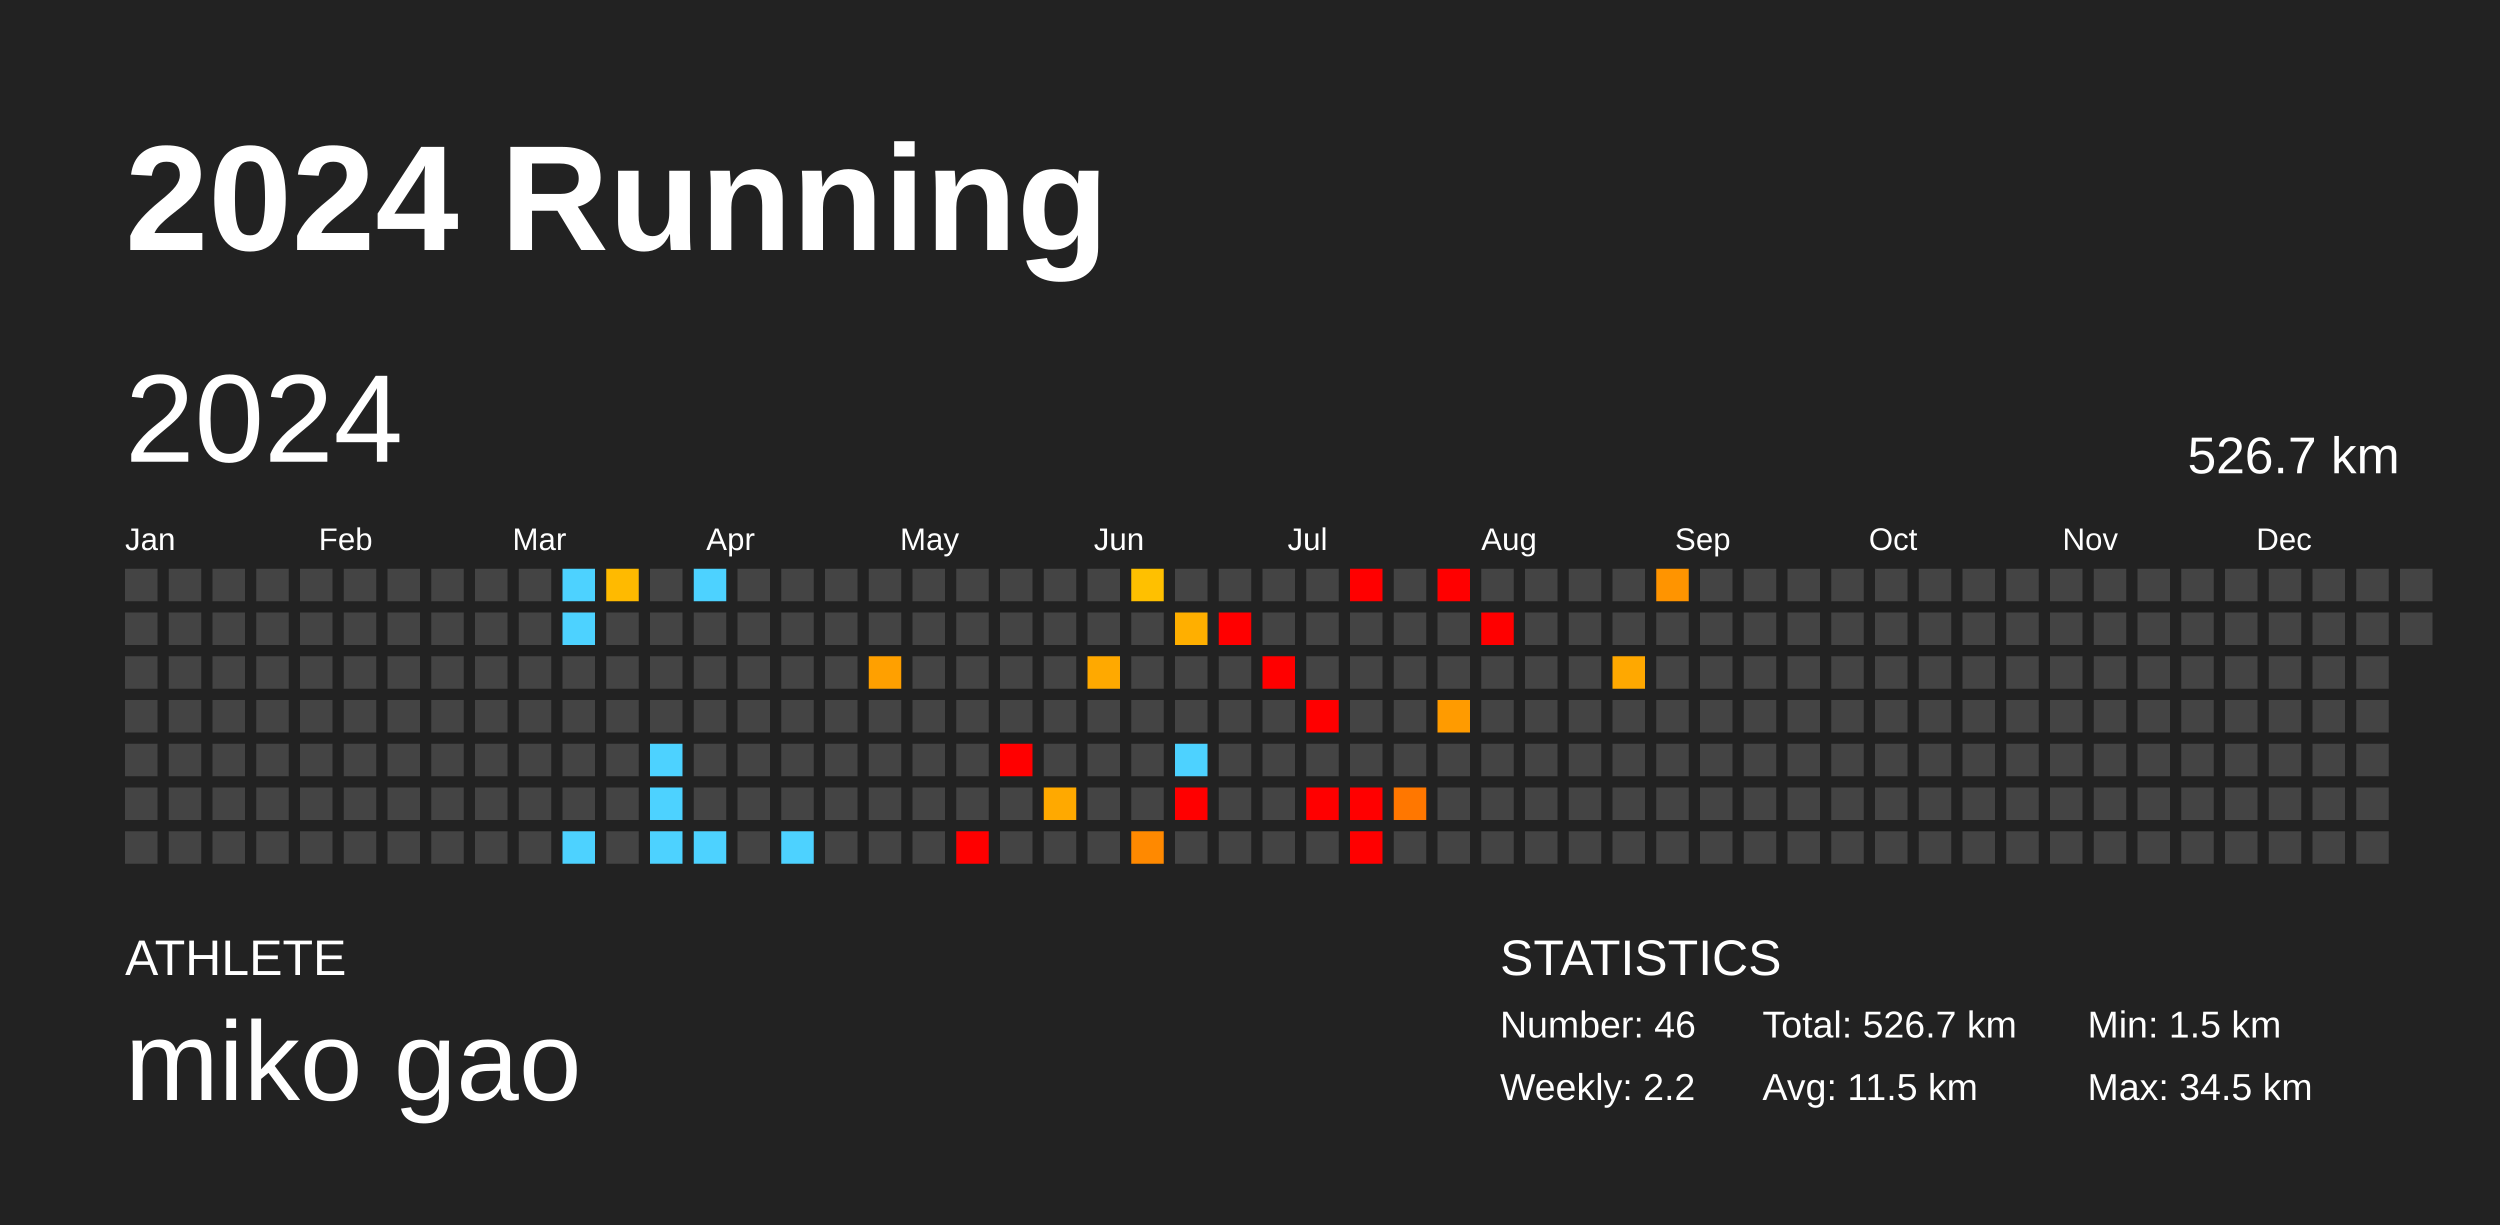
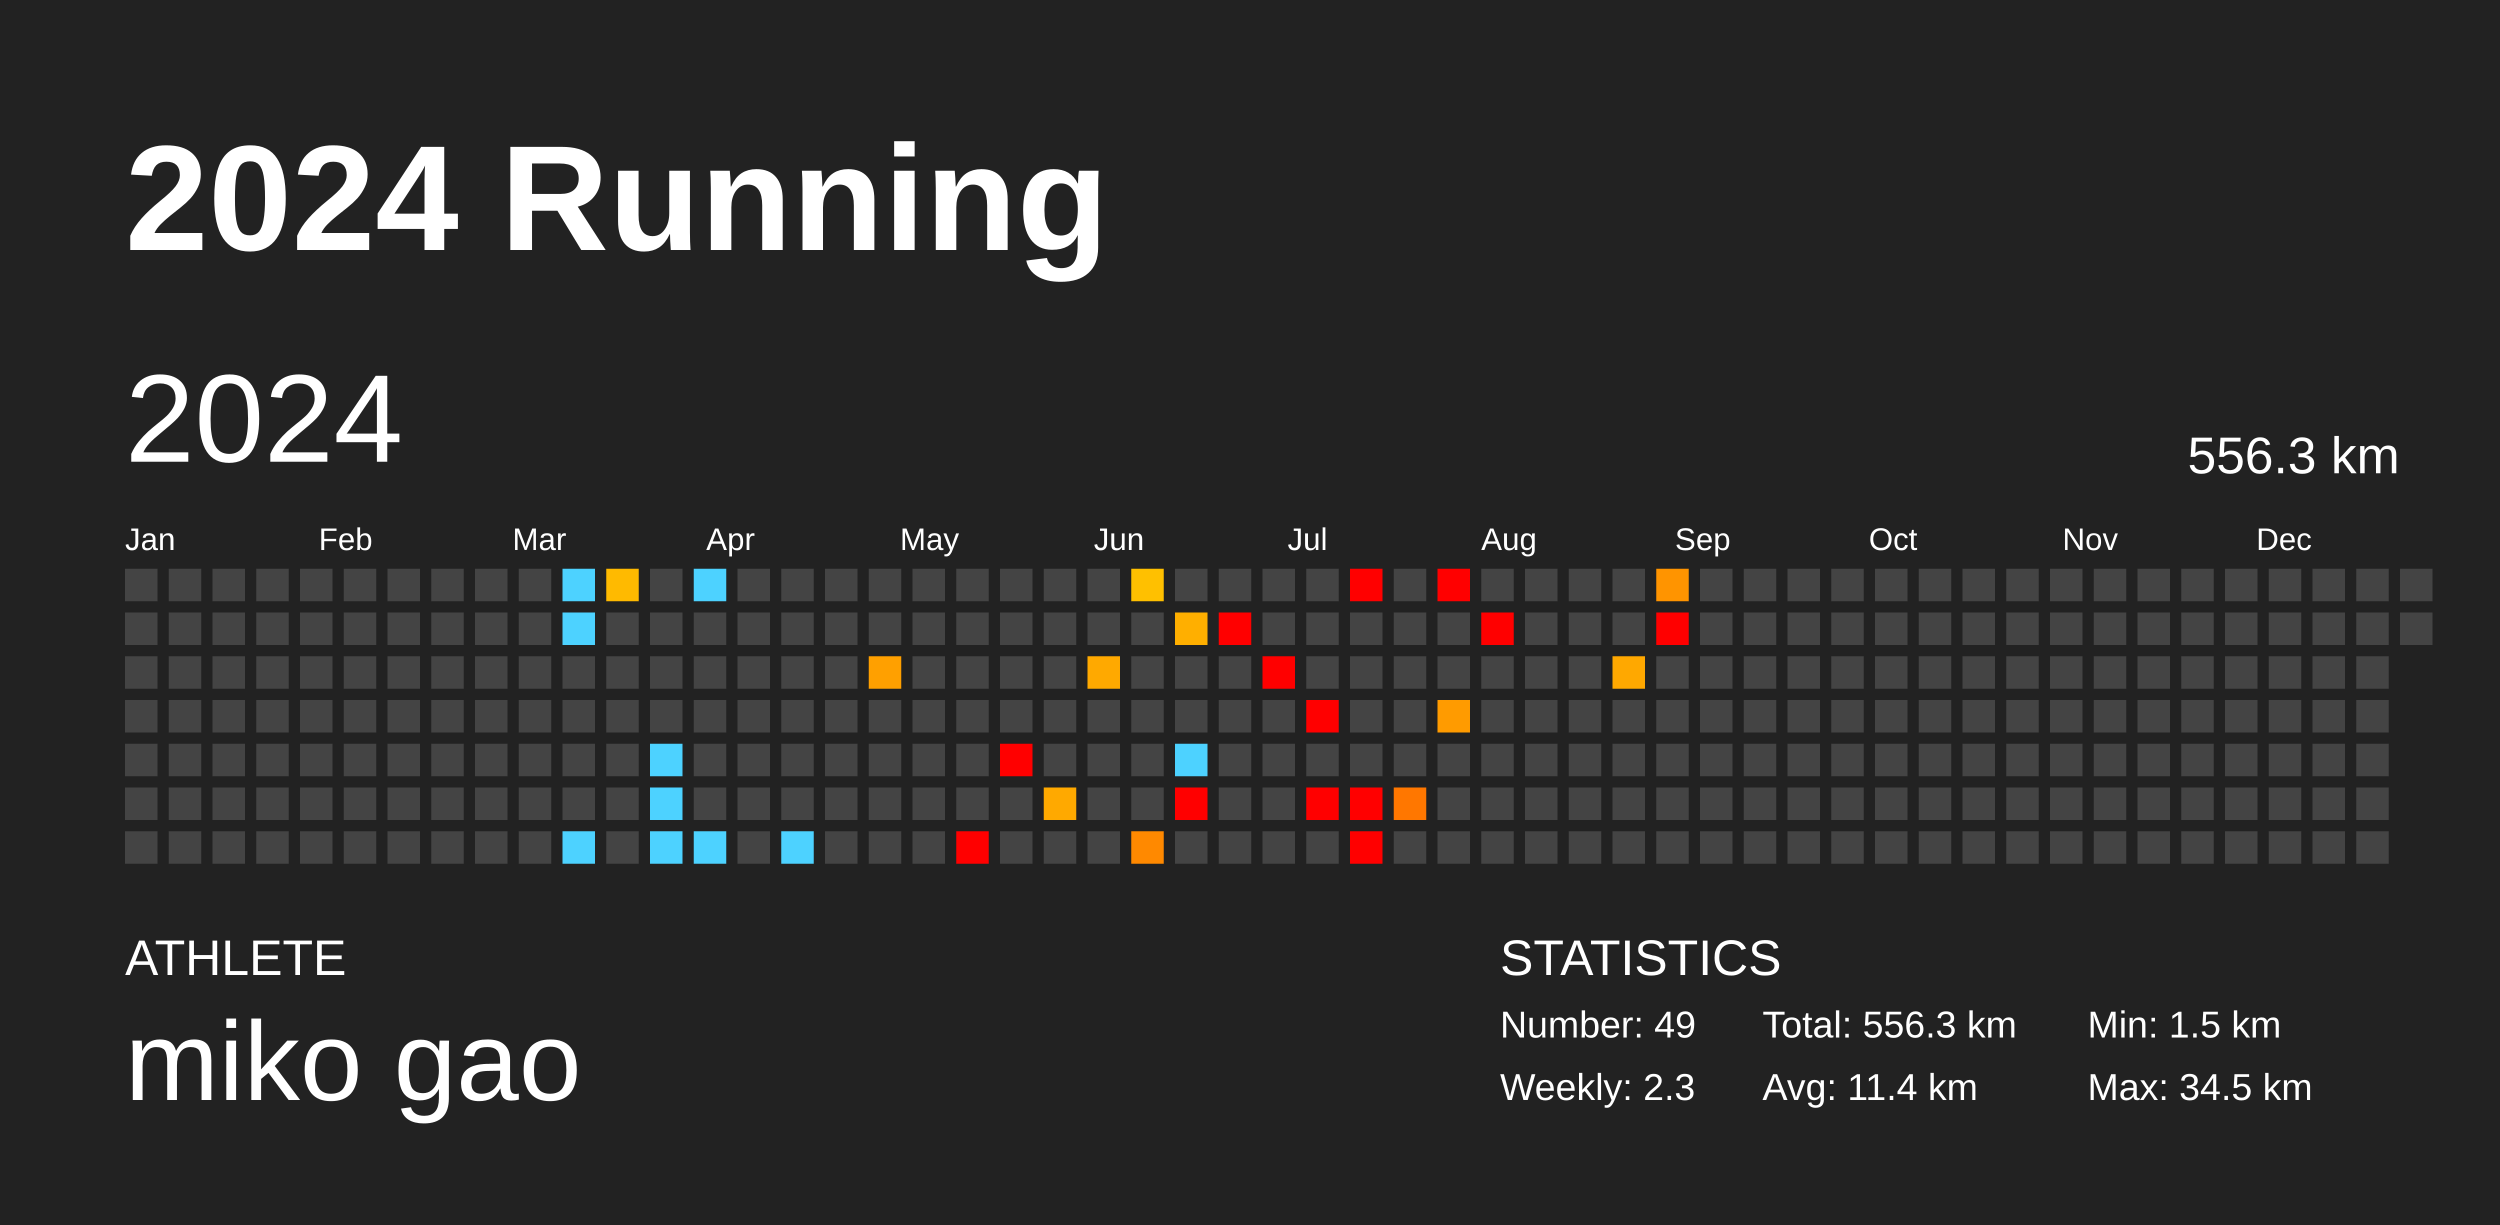
<svg xmlns="http://www.w3.org/2000/svg" baseProfile="full" height="98mm" version="1.1" viewBox="0,0,200,98" width="200mm">
  <defs />
  <rect fill="#222222" height="98" width="200" x="0" y="0" />
  <text fill="#FFFFFF" style="font-size:12px; font-family:Arial; font-weight:bold;" x="10" y="20">2024 Running</text>
  <text fill="#FFFFFF" style="font-size:4px; font-family:Arial" x="10" y="78">ATHLETE</text>
  <text fill="#FFFFFF" style="font-size:9px; font-family:Arial" x="10" y="88">miko gao</text>
  <text fill="#FFFFFF" style="font-size:4px; font-family:Arial" x="120" y="78">STATISTICS</text>
-   <text fill="#FFFFFF" style="font-size:3px; font-family:Arial" x="120" y="83">Number: 46</text>
-   <text fill="#FFFFFF" style="font-size:3px; font-family:Arial" x="120" y="88">Weekly: 2.2</text>
-   <text fill="#FFFFFF" style="font-size:3px; font-family:Arial" x="141" y="83">Total: 526.7 km</text>
-   <text fill="#FFFFFF" style="font-size:3px; font-family:Arial" x="141" y="88">Avg: 11.5 km</text>
+   <text fill="#FFFFFF" style="font-size:3px; font-family:Arial" x="120" y="83">Number: 49</text>
+   <text fill="#FFFFFF" style="font-size:3px; font-family:Arial" x="120" y="88">Weekly: 2.3</text>
+   <text fill="#FFFFFF" style="font-size:3px; font-family:Arial" x="141" y="83">Total: 556.3 km</text>
+   <text fill="#FFFFFF" style="font-size:3px; font-family:Arial" x="141" y="88">Avg: 11.4 km</text>
  <text fill="#FFFFFF" style="font-size:3px; font-family:Arial" x="167" y="83">Min: 1.5 km</text>
  <text fill="#FFFFFF" style="font-size:3px; font-family:Arial" x="167" y="88">Max: 34.5 km</text>
  <text dominant-baseline="hanging" fill="#FFFFFF" style="font-size:10.0px; font-family:Arial;" x="10" y="30">2024</text>
-   <text dominant-baseline="hanging" fill="#FFFFFF" style="font-size:4.125px; font-family:Arial;" x="175" y="35">526.7 km</text>
+   <text dominant-baseline="hanging" fill="#FFFFFF" style="font-size:4.125px; font-family:Arial;" x="175" y="35">556.3 km</text>
  <text fill="#FFFFFF" style="font-size:2.5px; font-family:Arial" x="10.0" y="44">Jan</text>
  <text fill="#FFFFFF" style="font-size:2.5px; font-family:Arial" x="25.5" y="44">Feb</text>
  <text fill="#FFFFFF" style="font-size:2.5px; font-family:Arial" x="41.0" y="44">Mar</text>
  <text fill="#FFFFFF" style="font-size:2.5px; font-family:Arial" x="56.5" y="44">Apr</text>
  <text fill="#FFFFFF" style="font-size:2.5px; font-family:Arial" x="72.0" y="44">May</text>
  <text fill="#FFFFFF" style="font-size:2.5px; font-family:Arial" x="87.5" y="44">Jun</text>
  <text fill="#FFFFFF" style="font-size:2.5px; font-family:Arial" x="103.0" y="44">Jul</text>
  <text fill="#FFFFFF" style="font-size:2.5px; font-family:Arial" x="118.5" y="44">Aug</text>
  <text fill="#FFFFFF" style="font-size:2.5px; font-family:Arial" x="134.0" y="44">Sep</text>
  <text fill="#FFFFFF" style="font-size:2.5px; font-family:Arial" x="149.5" y="44">Oct</text>
  <text fill="#FFFFFF" style="font-size:2.5px; font-family:Arial" x="165.0" y="44">Nov</text>
  <text fill="#FFFFFF" style="font-size:2.5px; font-family:Arial" x="180.5" y="44">Dec</text>
  <rect fill="#444444" height="2.6" width="2.6" x="10.0" y="45.5" />
  <rect fill="#444444" height="2.6" width="2.6" x="10.0" y="49.0" />
  <rect fill="#444444" height="2.6" width="2.6" x="10.0" y="52.5" />
  <rect fill="#444444" height="2.6" width="2.6" x="10.0" y="56.0" />
  <rect fill="#444444" height="2.6" width="2.6" x="10.0" y="59.5" />
  <rect fill="#444444" height="2.6" width="2.6" x="10.0" y="63.0" />
  <rect fill="#444444" height="2.6" width="2.6" x="10.0" y="66.5" />
  <rect fill="#444444" height="2.6" width="2.6" x="13.5" y="45.5" />
  <rect fill="#444444" height="2.6" width="2.6" x="13.5" y="49.0" />
  <rect fill="#444444" height="2.6" width="2.6" x="13.5" y="52.5" />
  <rect fill="#444444" height="2.6" width="2.6" x="13.5" y="56.0" />
  <rect fill="#444444" height="2.6" width="2.6" x="13.5" y="59.5" />
  <rect fill="#444444" height="2.6" width="2.6" x="13.5" y="63.0" />
  <rect fill="#444444" height="2.6" width="2.6" x="13.5" y="66.5" />
  <rect fill="#444444" height="2.6" width="2.6" x="17.0" y="45.5" />
  <rect fill="#444444" height="2.6" width="2.6" x="17.0" y="49.0" />
  <rect fill="#444444" height="2.6" width="2.6" x="17.0" y="52.5" />
  <rect fill="#444444" height="2.6" width="2.6" x="17.0" y="56.0" />
  <rect fill="#444444" height="2.6" width="2.6" x="17.0" y="59.5" />
  <rect fill="#444444" height="2.6" width="2.6" x="17.0" y="63.0" />
  <rect fill="#444444" height="2.6" width="2.6" x="17.0" y="66.5" />
  <rect fill="#444444" height="2.6" width="2.6" x="20.5" y="45.5" />
  <rect fill="#444444" height="2.6" width="2.6" x="20.5" y="49.0" />
  <rect fill="#444444" height="2.6" width="2.6" x="20.5" y="52.5" />
  <rect fill="#444444" height="2.6" width="2.6" x="20.5" y="56.0" />
  <rect fill="#444444" height="2.6" width="2.6" x="20.5" y="59.5" />
  <rect fill="#444444" height="2.6" width="2.6" x="20.5" y="63.0" />
  <rect fill="#444444" height="2.6" width="2.6" x="20.5" y="66.5" />
  <rect fill="#444444" height="2.6" width="2.6" x="24.0" y="45.5" />
  <rect fill="#444444" height="2.6" width="2.6" x="24.0" y="49.0" />
  <rect fill="#444444" height="2.6" width="2.6" x="24.0" y="52.5" />
  <rect fill="#444444" height="2.6" width="2.6" x="24.0" y="56.0" />
  <rect fill="#444444" height="2.6" width="2.6" x="24.0" y="59.5" />
  <rect fill="#444444" height="2.6" width="2.6" x="24.0" y="63.0" />
  <rect fill="#444444" height="2.6" width="2.6" x="24.0" y="66.5" />
  <rect fill="#444444" height="2.6" width="2.6" x="27.5" y="45.5" />
  <rect fill="#444444" height="2.6" width="2.6" x="27.5" y="49.0" />
  <rect fill="#444444" height="2.6" width="2.6" x="27.5" y="52.5" />
  <rect fill="#444444" height="2.6" width="2.6" x="27.5" y="56.0" />
  <rect fill="#444444" height="2.6" width="2.6" x="27.5" y="59.5" />
  <rect fill="#444444" height="2.6" width="2.6" x="27.5" y="63.0" />
  <rect fill="#444444" height="2.6" width="2.6" x="27.5" y="66.5" />
  <rect fill="#444444" height="2.6" width="2.6" x="31.0" y="45.5" />
  <rect fill="#444444" height="2.6" width="2.6" x="31.0" y="49.0" />
  <rect fill="#444444" height="2.6" width="2.6" x="31.0" y="52.5" />
  <rect fill="#444444" height="2.6" width="2.6" x="31.0" y="56.0" />
  <rect fill="#444444" height="2.6" width="2.6" x="31.0" y="59.5" />
  <rect fill="#444444" height="2.6" width="2.6" x="31.0" y="63.0" />
  <rect fill="#444444" height="2.6" width="2.6" x="31.0" y="66.5" />
  <rect fill="#444444" height="2.6" width="2.6" x="34.5" y="45.5" />
  <rect fill="#444444" height="2.6" width="2.6" x="34.5" y="49.0" />
  <rect fill="#444444" height="2.6" width="2.6" x="34.5" y="52.5" />
  <rect fill="#444444" height="2.6" width="2.6" x="34.5" y="56.0" />
  <rect fill="#444444" height="2.6" width="2.6" x="34.5" y="59.5" />
  <rect fill="#444444" height="2.6" width="2.6" x="34.5" y="63.0" />
  <rect fill="#444444" height="2.6" width="2.6" x="34.5" y="66.5" />
  <rect fill="#444444" height="2.6" width="2.6" x="38.0" y="45.5" />
  <rect fill="#444444" height="2.6" width="2.6" x="38.0" y="49.0" />
  <rect fill="#444444" height="2.6" width="2.6" x="38.0" y="52.5" />
  <rect fill="#444444" height="2.6" width="2.6" x="38.0" y="56.0" />
  <rect fill="#444444" height="2.6" width="2.6" x="38.0" y="59.5" />
  <rect fill="#444444" height="2.6" width="2.6" x="38.0" y="63.0" />
  <rect fill="#444444" height="2.6" width="2.6" x="38.0" y="66.5" />
  <rect fill="#444444" height="2.6" width="2.6" x="41.5" y="45.5" />
  <rect fill="#444444" height="2.6" width="2.6" x="41.5" y="49.0" />
  <rect fill="#444444" height="2.6" width="2.6" x="41.5" y="52.5" />
  <rect fill="#444444" height="2.6" width="2.6" x="41.5" y="56.0" />
  <rect fill="#444444" height="2.6" width="2.6" x="41.5" y="59.5" />
  <rect fill="#444444" height="2.6" width="2.6" x="41.5" y="63.0" />
  <rect fill="#444444" height="2.6" width="2.6" x="41.5" y="66.5" />
  <rect fill="#4dd2ff" height="2.6" width="2.6" x="45.0" y="45.5" />
  <rect fill="#4dd2ff" height="2.6" width="2.6" x="45.0" y="49.0" />
  <rect fill="#444444" height="2.6" width="2.6" x="45.0" y="52.5" />
  <rect fill="#444444" height="2.6" width="2.6" x="45.0" y="56.0" />
  <rect fill="#444444" height="2.6" width="2.6" x="45.0" y="59.5" />
  <rect fill="#444444" height="2.6" width="2.6" x="45.0" y="63.0" />
  <rect fill="#4dd2ff" height="2.6" width="2.6" x="45.0" y="66.5" />
  <rect fill="#ffba00" height="2.6" width="2.6" x="48.5" y="45.5" />
  <rect fill="#444444" height="2.6" width="2.6" x="48.5" y="49.0" />
  <rect fill="#444444" height="2.6" width="2.6" x="48.5" y="52.5" />
  <rect fill="#444444" height="2.6" width="2.6" x="48.5" y="56.0" />
  <rect fill="#444444" height="2.6" width="2.6" x="48.5" y="59.5" />
  <rect fill="#444444" height="2.6" width="2.6" x="48.5" y="63.0" />
  <rect fill="#444444" height="2.6" width="2.6" x="48.5" y="66.5" />
  <rect fill="#444444" height="2.6" width="2.6" x="52.0" y="45.5" />
  <rect fill="#444444" height="2.6" width="2.6" x="52.0" y="49.0" />
  <rect fill="#444444" height="2.6" width="2.6" x="52.0" y="52.5" />
  <rect fill="#444444" height="2.6" width="2.6" x="52.0" y="56.0" />
  <rect fill="#4dd2ff" height="2.6" width="2.6" x="52.0" y="59.5" />
  <rect fill="#4dd2ff" height="2.6" width="2.6" x="52.0" y="63.0" />
  <rect fill="#4dd2ff" height="2.6" width="2.6" x="52.0" y="66.5" />
  <rect fill="#4dd2ff" height="2.6" width="2.6" x="55.5" y="45.5" />
  <rect fill="#444444" height="2.6" width="2.6" x="55.5" y="49.0" />
  <rect fill="#444444" height="2.6" width="2.6" x="55.5" y="52.5" />
  <rect fill="#444444" height="2.6" width="2.6" x="55.5" y="56.0" />
  <rect fill="#444444" height="2.6" width="2.6" x="55.5" y="59.5" />
  <rect fill="#444444" height="2.6" width="2.6" x="55.5" y="63.0" />
  <rect fill="#4dd2ff" height="2.6" width="2.6" x="55.5" y="66.5" />
  <rect fill="#444444" height="2.6" width="2.6" x="59.0" y="45.5" />
  <rect fill="#444444" height="2.6" width="2.6" x="59.0" y="49.0" />
  <rect fill="#444444" height="2.6" width="2.6" x="59.0" y="52.5" />
  <rect fill="#444444" height="2.6" width="2.6" x="59.0" y="56.0" />
  <rect fill="#444444" height="2.6" width="2.6" x="59.0" y="59.5" />
  <rect fill="#444444" height="2.6" width="2.6" x="59.0" y="63.0" />
  <rect fill="#444444" height="2.6" width="2.6" x="59.0" y="66.5" />
  <rect fill="#444444" height="2.6" width="2.6" x="62.5" y="45.5" />
  <rect fill="#444444" height="2.6" width="2.6" x="62.5" y="49.0" />
  <rect fill="#444444" height="2.6" width="2.6" x="62.5" y="52.5" />
  <rect fill="#444444" height="2.6" width="2.6" x="62.5" y="56.0" />
  <rect fill="#444444" height="2.6" width="2.6" x="62.5" y="59.5" />
  <rect fill="#444444" height="2.6" width="2.6" x="62.5" y="63.0" />
  <rect fill="#4dd2ff" height="2.6" width="2.6" x="62.5" y="66.5" />
  <rect fill="#444444" height="2.6" width="2.6" x="66.0" y="45.5" />
  <rect fill="#444444" height="2.6" width="2.6" x="66.0" y="49.0" />
  <rect fill="#444444" height="2.6" width="2.6" x="66.0" y="52.5" />
  <rect fill="#444444" height="2.6" width="2.6" x="66.0" y="56.0" />
  <rect fill="#444444" height="2.6" width="2.6" x="66.0" y="59.5" />
  <rect fill="#444444" height="2.6" width="2.6" x="66.0" y="63.0" />
  <rect fill="#444444" height="2.6" width="2.6" x="66.0" y="66.5" />
  <rect fill="#444444" height="2.6" width="2.6" x="69.5" y="45.5" />
  <rect fill="#444444" height="2.6" width="2.6" x="69.5" y="49.0" />
  <rect fill="#ffa000" height="2.6" width="2.6" x="69.5" y="52.5" />
  <rect fill="#444444" height="2.6" width="2.6" x="69.5" y="56.0" />
  <rect fill="#444444" height="2.6" width="2.6" x="69.5" y="59.5" />
  <rect fill="#444444" height="2.6" width="2.6" x="69.5" y="63.0" />
  <rect fill="#444444" height="2.6" width="2.6" x="69.5" y="66.5" />
  <rect fill="#444444" height="2.6" width="2.6" x="73.0" y="45.5" />
  <rect fill="#444444" height="2.6" width="2.6" x="73.0" y="49.0" />
  <rect fill="#444444" height="2.6" width="2.6" x="73.0" y="52.5" />
  <rect fill="#444444" height="2.6" width="2.6" x="73.0" y="56.0" />
  <rect fill="#444444" height="2.6" width="2.6" x="73.0" y="59.5" />
  <rect fill="#444444" height="2.6" width="2.6" x="73.0" y="63.0" />
  <rect fill="#444444" height="2.6" width="2.6" x="73.0" y="66.5" />
  <rect fill="#444444" height="2.6" width="2.6" x="76.5" y="45.5" />
  <rect fill="#444444" height="2.6" width="2.6" x="76.5" y="49.0" />
  <rect fill="#444444" height="2.6" width="2.6" x="76.5" y="52.5" />
  <rect fill="#444444" height="2.6" width="2.6" x="76.5" y="56.0" />
  <rect fill="#444444" height="2.6" width="2.6" x="76.5" y="59.5" />
  <rect fill="#444444" height="2.6" width="2.6" x="76.5" y="63.0" />
  <rect fill="red" height="2.6" width="2.6" x="76.5" y="66.5" />
  <rect fill="#444444" height="2.6" width="2.6" x="80.0" y="45.5" />
  <rect fill="#444444" height="2.6" width="2.6" x="80.0" y="49.0" />
  <rect fill="#444444" height="2.6" width="2.6" x="80.0" y="52.5" />
  <rect fill="#444444" height="2.6" width="2.6" x="80.0" y="56.0" />
  <rect fill="red" height="2.6" width="2.6" x="80.0" y="59.5" />
  <rect fill="#444444" height="2.6" width="2.6" x="80.0" y="63.0" />
  <rect fill="#444444" height="2.6" width="2.6" x="80.0" y="66.5" />
  <rect fill="#444444" height="2.6" width="2.6" x="83.5" y="45.5" />
  <rect fill="#444444" height="2.6" width="2.6" x="83.5" y="49.0" />
  <rect fill="#444444" height="2.6" width="2.6" x="83.5" y="52.5" />
  <rect fill="#444444" height="2.6" width="2.6" x="83.5" y="56.0" />
  <rect fill="#444444" height="2.6" width="2.6" x="83.5" y="59.5" />
  <rect fill="#ffa900" height="2.6" width="2.6" x="83.5" y="63.0" />
  <rect fill="#444444" height="2.6" width="2.6" x="83.5" y="66.5" />
  <rect fill="#444444" height="2.6" width="2.6" x="87.0" y="45.5" />
  <rect fill="#444444" height="2.6" width="2.6" x="87.0" y="49.0" />
  <rect fill="#ffa900" height="2.6" width="2.6" x="87.0" y="52.5" />
  <rect fill="#444444" height="2.6" width="2.6" x="87.0" y="56.0" />
  <rect fill="#444444" height="2.6" width="2.6" x="87.0" y="59.5" />
  <rect fill="#444444" height="2.6" width="2.6" x="87.0" y="63.0" />
  <rect fill="#444444" height="2.6" width="2.6" x="87.0" y="66.5" />
  <rect fill="#ffc000" height="2.6" width="2.6" x="90.5" y="45.5" />
  <rect fill="#444444" height="2.6" width="2.6" x="90.5" y="49.0" />
  <rect fill="#444444" height="2.6" width="2.6" x="90.5" y="52.5" />
  <rect fill="#444444" height="2.6" width="2.6" x="90.5" y="56.0" />
  <rect fill="#444444" height="2.6" width="2.6" x="90.5" y="59.5" />
  <rect fill="#444444" height="2.6" width="2.6" x="90.5" y="63.0" />
  <rect fill="#ff8900" height="2.6" width="2.6" x="90.5" y="66.5" />
  <rect fill="#444444" height="2.6" width="2.6" x="94.0" y="45.5" />
  <rect fill="#ffaf00" height="2.6" width="2.6" x="94.0" y="49.0" />
  <rect fill="#444444" height="2.6" width="2.6" x="94.0" y="52.5" />
  <rect fill="#444444" height="2.6" width="2.6" x="94.0" y="56.0" />
  <rect fill="#4dd2ff" height="2.6" width="2.6" x="94.0" y="59.5" />
  <rect fill="red" height="2.6" width="2.6" x="94.0" y="63.0" />
  <rect fill="#444444" height="2.6" width="2.6" x="94.0" y="66.5" />
  <rect fill="#444444" height="2.6" width="2.6" x="97.5" y="45.5" />
  <rect fill="red" height="2.6" width="2.6" x="97.5" y="49.0" />
  <rect fill="#444444" height="2.6" width="2.6" x="97.5" y="52.5" />
  <rect fill="#444444" height="2.6" width="2.6" x="97.5" y="56.0" />
  <rect fill="#444444" height="2.6" width="2.6" x="97.5" y="59.5" />
  <rect fill="#444444" height="2.6" width="2.6" x="97.5" y="63.0" />
  <rect fill="#444444" height="2.6" width="2.6" x="97.5" y="66.5" />
  <rect fill="#444444" height="2.6" width="2.6" x="101.0" y="45.5" />
  <rect fill="#444444" height="2.6" width="2.6" x="101.0" y="49.0" />
  <rect fill="red" height="2.6" width="2.6" x="101.0" y="52.5" />
  <rect fill="#444444" height="2.6" width="2.6" x="101.0" y="56.0" />
  <rect fill="#444444" height="2.6" width="2.6" x="101.0" y="59.5" />
  <rect fill="#444444" height="2.6" width="2.6" x="101.0" y="63.0" />
  <rect fill="#444444" height="2.6" width="2.6" x="101.0" y="66.5" />
  <rect fill="#444444" height="2.6" width="2.6" x="104.5" y="45.5" />
  <rect fill="#444444" height="2.6" width="2.6" x="104.5" y="49.0" />
  <rect fill="#444444" height="2.6" width="2.6" x="104.5" y="52.5" />
  <rect fill="red" height="2.6" width="2.6" x="104.5" y="56.0" />
  <rect fill="#444444" height="2.6" width="2.6" x="104.5" y="59.5" />
  <rect fill="red" height="2.6" width="2.6" x="104.5" y="63.0" />
  <rect fill="#444444" height="2.6" width="2.6" x="104.5" y="66.5" />
  <rect fill="red" height="2.6" width="2.6" x="108.0" y="45.5" />
  <rect fill="#444444" height="2.6" width="2.6" x="108.0" y="49.0" />
  <rect fill="#444444" height="2.6" width="2.6" x="108.0" y="52.5" />
  <rect fill="#444444" height="2.6" width="2.6" x="108.0" y="56.0" />
  <rect fill="#444444" height="2.6" width="2.6" x="108.0" y="59.5" />
  <rect fill="red" height="2.6" width="2.6" x="108.0" y="63.0" />
  <rect fill="red" height="2.6" width="2.6" x="108.0" y="66.5" />
  <rect fill="#444444" height="2.6" width="2.6" x="111.5" y="45.5" />
  <rect fill="#444444" height="2.6" width="2.6" x="111.5" y="49.0" />
  <rect fill="#444444" height="2.6" width="2.6" x="111.5" y="52.5" />
  <rect fill="#444444" height="2.6" width="2.6" x="111.5" y="56.0" />
  <rect fill="#444444" height="2.6" width="2.6" x="111.5" y="59.5" />
  <rect fill="#ff7700" height="2.6" width="2.6" x="111.5" y="63.0" />
  <rect fill="#444444" height="2.6" width="2.6" x="111.5" y="66.5" />
  <rect fill="red" height="2.6" width="2.6" x="115.0" y="45.5" />
  <rect fill="#444444" height="2.6" width="2.6" x="115.0" y="49.0" />
  <rect fill="#444444" height="2.6" width="2.6" x="115.0" y="52.5" />
  <rect fill="#ff9b00" height="2.6" width="2.6" x="115.0" y="56.0" />
  <rect fill="#444444" height="2.6" width="2.6" x="115.0" y="59.5" />
  <rect fill="#444444" height="2.6" width="2.6" x="115.0" y="63.0" />
  <rect fill="#444444" height="2.6" width="2.6" x="115.0" y="66.5" />
  <rect fill="#444444" height="2.6" width="2.6" x="118.5" y="45.5" />
  <rect fill="red" height="2.6" width="2.6" x="118.5" y="49.0" />
  <rect fill="#444444" height="2.6" width="2.6" x="118.5" y="52.5" />
  <rect fill="#444444" height="2.6" width="2.6" x="118.5" y="56.0" />
  <rect fill="#444444" height="2.6" width="2.6" x="118.5" y="59.5" />
  <rect fill="#444444" height="2.6" width="2.6" x="118.5" y="63.0" />
  <rect fill="#444444" height="2.6" width="2.6" x="118.5" y="66.5" />
  <rect fill="#444444" height="2.6" width="2.6" x="122.0" y="45.5" />
  <rect fill="#444444" height="2.6" width="2.6" x="122.0" y="49.0" />
  <rect fill="#444444" height="2.6" width="2.6" x="122.0" y="52.5" />
  <rect fill="#444444" height="2.6" width="2.6" x="122.0" y="56.0" />
  <rect fill="#444444" height="2.6" width="2.6" x="122.0" y="59.5" />
  <rect fill="#444444" height="2.6" width="2.6" x="122.0" y="63.0" />
  <rect fill="#444444" height="2.6" width="2.6" x="122.0" y="66.5" />
  <rect fill="#444444" height="2.6" width="2.6" x="125.5" y="45.5" />
  <rect fill="#444444" height="2.6" width="2.6" x="125.5" y="49.0" />
  <rect fill="#444444" height="2.6" width="2.6" x="125.5" y="52.5" />
  <rect fill="#444444" height="2.6" width="2.6" x="125.5" y="56.0" />
  <rect fill="#444444" height="2.6" width="2.6" x="125.5" y="59.5" />
  <rect fill="#444444" height="2.6" width="2.6" x="125.5" y="63.0" />
  <rect fill="#444444" height="2.6" width="2.6" x="125.5" y="66.5" />
  <rect fill="#444444" height="2.6" width="2.6" x="129.0" y="45.5" />
  <rect fill="#444444" height="2.6" width="2.6" x="129.0" y="49.0" />
  <rect fill="#ffa800" height="2.6" width="2.6" x="129.0" y="52.5" />
  <rect fill="#444444" height="2.6" width="2.6" x="129.0" y="56.0" />
  <rect fill="#444444" height="2.6" width="2.6" x="129.0" y="59.5" />
  <rect fill="#444444" height="2.6" width="2.6" x="129.0" y="63.0" />
  <rect fill="#444444" height="2.6" width="2.6" x="129.0" y="66.5" />
  <rect fill="#ff9400" height="2.6" width="2.6" x="132.5" y="45.5" />
-   <rect fill="#444444" height="2.6" width="2.6" x="132.5" y="49.0" />
+   <rect fill="red" height="2.6" width="2.6" x="132.5" y="49.0" />
  <rect fill="#444444" height="2.6" width="2.6" x="132.5" y="52.5" />
  <rect fill="#444444" height="2.6" width="2.6" x="132.5" y="56.0" />
  <rect fill="#444444" height="2.6" width="2.6" x="132.5" y="59.5" />
  <rect fill="#444444" height="2.6" width="2.6" x="132.5" y="63.0" />
  <rect fill="#444444" height="2.6" width="2.6" x="132.5" y="66.5" />
  <rect fill="#444444" height="2.6" width="2.6" x="136.0" y="45.5" />
  <rect fill="#444444" height="2.6" width="2.6" x="136.0" y="49.0" />
  <rect fill="#444444" height="2.6" width="2.6" x="136.0" y="52.5" />
  <rect fill="#444444" height="2.6" width="2.6" x="136.0" y="56.0" />
  <rect fill="#444444" height="2.6" width="2.6" x="136.0" y="59.5" />
  <rect fill="#444444" height="2.6" width="2.6" x="136.0" y="63.0" />
  <rect fill="#444444" height="2.6" width="2.6" x="136.0" y="66.5" />
  <rect fill="#444444" height="2.6" width="2.6" x="139.5" y="45.5" />
  <rect fill="#444444" height="2.6" width="2.6" x="139.5" y="49.0" />
  <rect fill="#444444" height="2.6" width="2.6" x="139.5" y="52.5" />
  <rect fill="#444444" height="2.6" width="2.6" x="139.5" y="56.0" />
  <rect fill="#444444" height="2.6" width="2.6" x="139.5" y="59.5" />
  <rect fill="#444444" height="2.6" width="2.6" x="139.5" y="63.0" />
  <rect fill="#444444" height="2.6" width="2.6" x="139.5" y="66.5" />
  <rect fill="#444444" height="2.6" width="2.6" x="143.0" y="45.5" />
  <rect fill="#444444" height="2.6" width="2.6" x="143.0" y="49.0" />
  <rect fill="#444444" height="2.6" width="2.6" x="143.0" y="52.5" />
  <rect fill="#444444" height="2.6" width="2.6" x="143.0" y="56.0" />
  <rect fill="#444444" height="2.6" width="2.6" x="143.0" y="59.5" />
  <rect fill="#444444" height="2.6" width="2.6" x="143.0" y="63.0" />
  <rect fill="#444444" height="2.6" width="2.6" x="143.0" y="66.5" />
  <rect fill="#444444" height="2.6" width="2.6" x="146.5" y="45.5" />
  <rect fill="#444444" height="2.6" width="2.6" x="146.5" y="49.0" />
  <rect fill="#444444" height="2.6" width="2.6" x="146.5" y="52.5" />
  <rect fill="#444444" height="2.6" width="2.6" x="146.5" y="56.0" />
  <rect fill="#444444" height="2.6" width="2.6" x="146.5" y="59.5" />
  <rect fill="#444444" height="2.6" width="2.6" x="146.5" y="63.0" />
  <rect fill="#444444" height="2.6" width="2.6" x="146.5" y="66.5" />
  <rect fill="#444444" height="2.6" width="2.6" x="150.0" y="45.5" />
  <rect fill="#444444" height="2.6" width="2.6" x="150.0" y="49.0" />
  <rect fill="#444444" height="2.6" width="2.6" x="150.0" y="52.5" />
  <rect fill="#444444" height="2.6" width="2.6" x="150.0" y="56.0" />
  <rect fill="#444444" height="2.6" width="2.6" x="150.0" y="59.5" />
  <rect fill="#444444" height="2.6" width="2.6" x="150.0" y="63.0" />
  <rect fill="#444444" height="2.6" width="2.6" x="150.0" y="66.5" />
  <rect fill="#444444" height="2.6" width="2.6" x="153.5" y="45.5" />
  <rect fill="#444444" height="2.6" width="2.6" x="153.5" y="49.0" />
  <rect fill="#444444" height="2.6" width="2.6" x="153.5" y="52.5" />
  <rect fill="#444444" height="2.6" width="2.6" x="153.5" y="56.0" />
  <rect fill="#444444" height="2.6" width="2.6" x="153.5" y="59.5" />
  <rect fill="#444444" height="2.6" width="2.6" x="153.5" y="63.0" />
  <rect fill="#444444" height="2.6" width="2.6" x="153.5" y="66.5" />
  <rect fill="#444444" height="2.6" width="2.6" x="157.0" y="45.5" />
  <rect fill="#444444" height="2.6" width="2.6" x="157.0" y="49.0" />
  <rect fill="#444444" height="2.6" width="2.6" x="157.0" y="52.5" />
  <rect fill="#444444" height="2.6" width="2.6" x="157.0" y="56.0" />
  <rect fill="#444444" height="2.6" width="2.6" x="157.0" y="59.5" />
  <rect fill="#444444" height="2.6" width="2.6" x="157.0" y="63.0" />
  <rect fill="#444444" height="2.6" width="2.6" x="157.0" y="66.5" />
  <rect fill="#444444" height="2.6" width="2.6" x="160.5" y="45.5" />
  <rect fill="#444444" height="2.6" width="2.6" x="160.5" y="49.0" />
  <rect fill="#444444" height="2.6" width="2.6" x="160.5" y="52.5" />
  <rect fill="#444444" height="2.6" width="2.6" x="160.5" y="56.0" />
  <rect fill="#444444" height="2.6" width="2.6" x="160.5" y="59.5" />
  <rect fill="#444444" height="2.6" width="2.6" x="160.5" y="63.0" />
  <rect fill="#444444" height="2.6" width="2.6" x="160.5" y="66.5" />
  <rect fill="#444444" height="2.6" width="2.6" x="164.0" y="45.5" />
  <rect fill="#444444" height="2.6" width="2.6" x="164.0" y="49.0" />
  <rect fill="#444444" height="2.6" width="2.6" x="164.0" y="52.5" />
  <rect fill="#444444" height="2.6" width="2.6" x="164.0" y="56.0" />
  <rect fill="#444444" height="2.6" width="2.6" x="164.0" y="59.5" />
  <rect fill="#444444" height="2.6" width="2.6" x="164.0" y="63.0" />
  <rect fill="#444444" height="2.6" width="2.6" x="164.0" y="66.5" />
  <rect fill="#444444" height="2.6" width="2.6" x="167.5" y="45.5" />
  <rect fill="#444444" height="2.6" width="2.6" x="167.5" y="49.0" />
  <rect fill="#444444" height="2.6" width="2.6" x="167.5" y="52.5" />
  <rect fill="#444444" height="2.6" width="2.6" x="167.5" y="56.0" />
  <rect fill="#444444" height="2.6" width="2.6" x="167.5" y="59.5" />
  <rect fill="#444444" height="2.6" width="2.6" x="167.5" y="63.0" />
  <rect fill="#444444" height="2.6" width="2.6" x="167.5" y="66.5" />
  <rect fill="#444444" height="2.6" width="2.6" x="171.0" y="45.5" />
  <rect fill="#444444" height="2.6" width="2.6" x="171.0" y="49.0" />
  <rect fill="#444444" height="2.6" width="2.6" x="171.0" y="52.5" />
  <rect fill="#444444" height="2.6" width="2.6" x="171.0" y="56.0" />
  <rect fill="#444444" height="2.6" width="2.6" x="171.0" y="59.5" />
  <rect fill="#444444" height="2.6" width="2.6" x="171.0" y="63.0" />
  <rect fill="#444444" height="2.6" width="2.6" x="171.0" y="66.5" />
  <rect fill="#444444" height="2.6" width="2.6" x="174.5" y="45.5" />
  <rect fill="#444444" height="2.6" width="2.6" x="174.5" y="49.0" />
  <rect fill="#444444" height="2.6" width="2.6" x="174.5" y="52.5" />
  <rect fill="#444444" height="2.6" width="2.6" x="174.5" y="56.0" />
  <rect fill="#444444" height="2.6" width="2.6" x="174.5" y="59.5" />
  <rect fill="#444444" height="2.6" width="2.6" x="174.5" y="63.0" />
  <rect fill="#444444" height="2.6" width="2.6" x="174.5" y="66.5" />
  <rect fill="#444444" height="2.6" width="2.6" x="178.0" y="45.5" />
  <rect fill="#444444" height="2.6" width="2.6" x="178.0" y="49.0" />
  <rect fill="#444444" height="2.6" width="2.6" x="178.0" y="52.5" />
  <rect fill="#444444" height="2.6" width="2.6" x="178.0" y="56.0" />
  <rect fill="#444444" height="2.6" width="2.6" x="178.0" y="59.5" />
  <rect fill="#444444" height="2.6" width="2.6" x="178.0" y="63.0" />
  <rect fill="#444444" height="2.6" width="2.6" x="178.0" y="66.5" />
  <rect fill="#444444" height="2.6" width="2.6" x="181.5" y="45.5" />
  <rect fill="#444444" height="2.6" width="2.6" x="181.5" y="49.0" />
  <rect fill="#444444" height="2.6" width="2.6" x="181.5" y="52.5" />
  <rect fill="#444444" height="2.6" width="2.6" x="181.5" y="56.0" />
  <rect fill="#444444" height="2.6" width="2.6" x="181.5" y="59.5" />
  <rect fill="#444444" height="2.6" width="2.6" x="181.5" y="63.0" />
  <rect fill="#444444" height="2.6" width="2.6" x="181.5" y="66.5" />
  <rect fill="#444444" height="2.6" width="2.6" x="185.0" y="45.5" />
  <rect fill="#444444" height="2.6" width="2.6" x="185.0" y="49.0" />
  <rect fill="#444444" height="2.6" width="2.6" x="185.0" y="52.5" />
  <rect fill="#444444" height="2.6" width="2.6" x="185.0" y="56.0" />
  <rect fill="#444444" height="2.6" width="2.6" x="185.0" y="59.5" />
  <rect fill="#444444" height="2.6" width="2.6" x="185.0" y="63.0" />
  <rect fill="#444444" height="2.6" width="2.6" x="185.0" y="66.5" />
  <rect fill="#444444" height="2.6" width="2.6" x="188.5" y="45.5" />
  <rect fill="#444444" height="2.6" width="2.6" x="188.5" y="49.0" />
  <rect fill="#444444" height="2.6" width="2.6" x="188.5" y="52.5" />
  <rect fill="#444444" height="2.6" width="2.6" x="188.5" y="56.0" />
  <rect fill="#444444" height="2.6" width="2.6" x="188.5" y="59.5" />
  <rect fill="#444444" height="2.6" width="2.6" x="188.5" y="63.0" />
  <rect fill="#444444" height="2.6" width="2.6" x="188.5" y="66.5" />
  <rect fill="#444444" height="2.6" width="2.6" x="192.0" y="45.5" />
  <rect fill="#444444" height="2.6" width="2.6" x="192.0" y="49.0" />
</svg>
